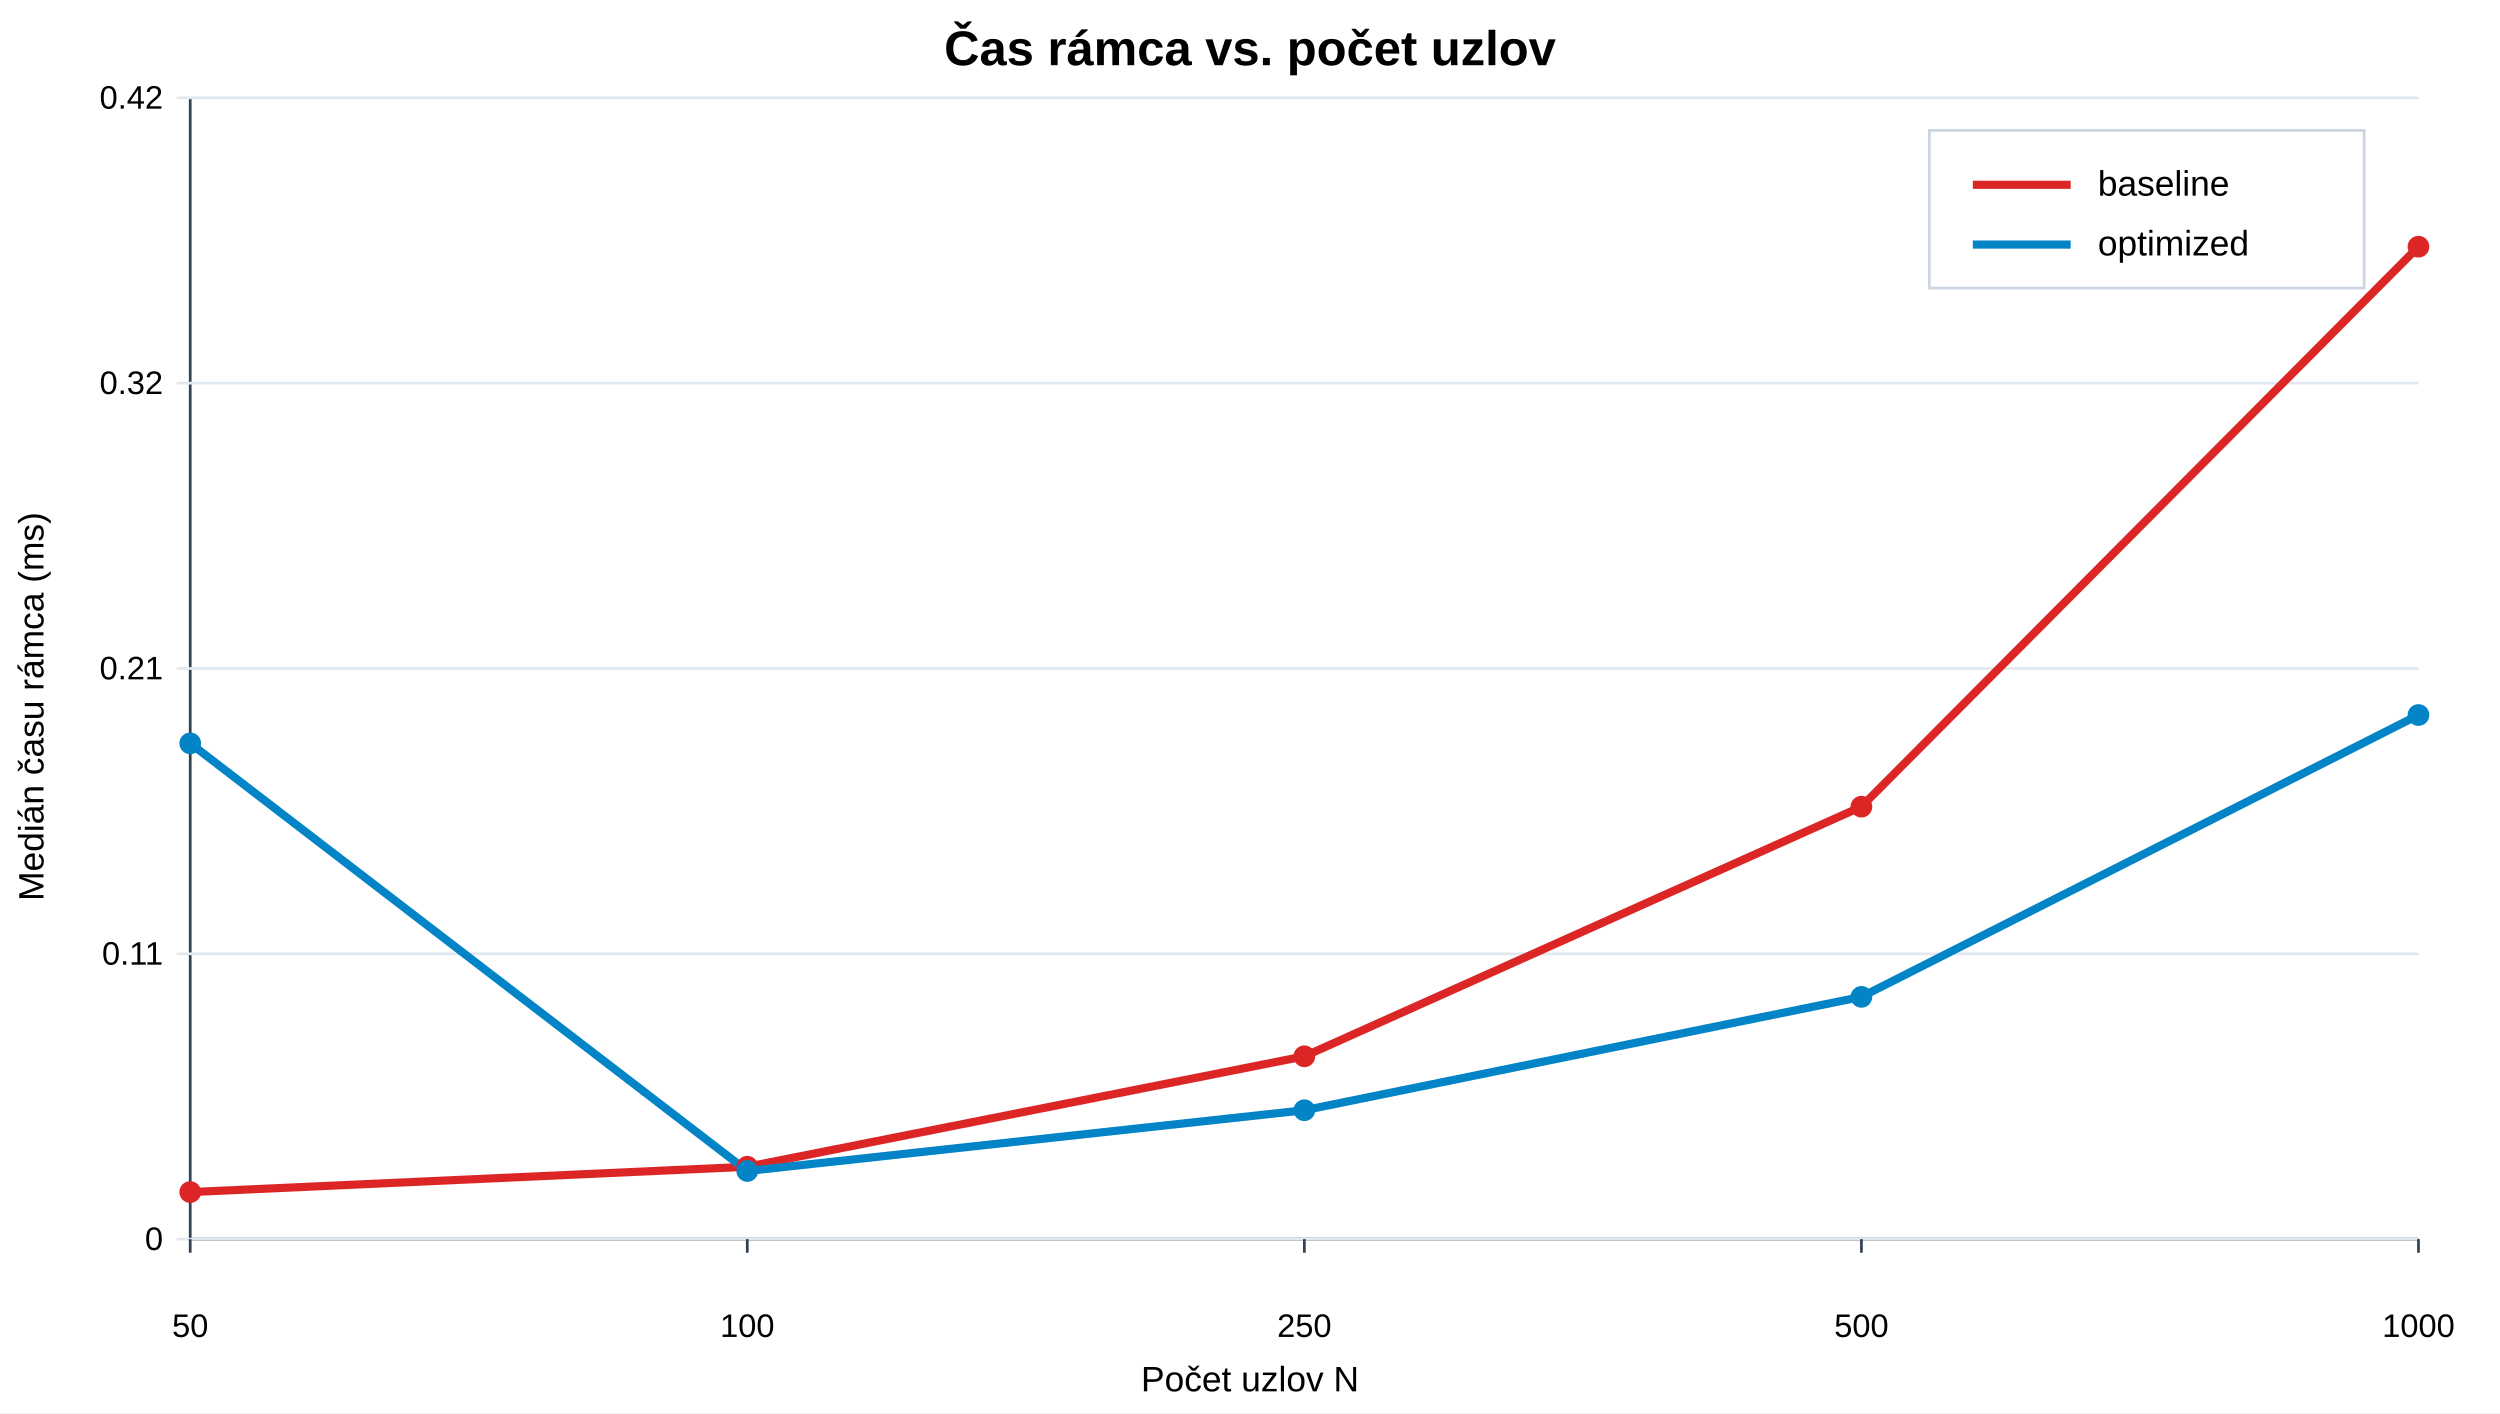
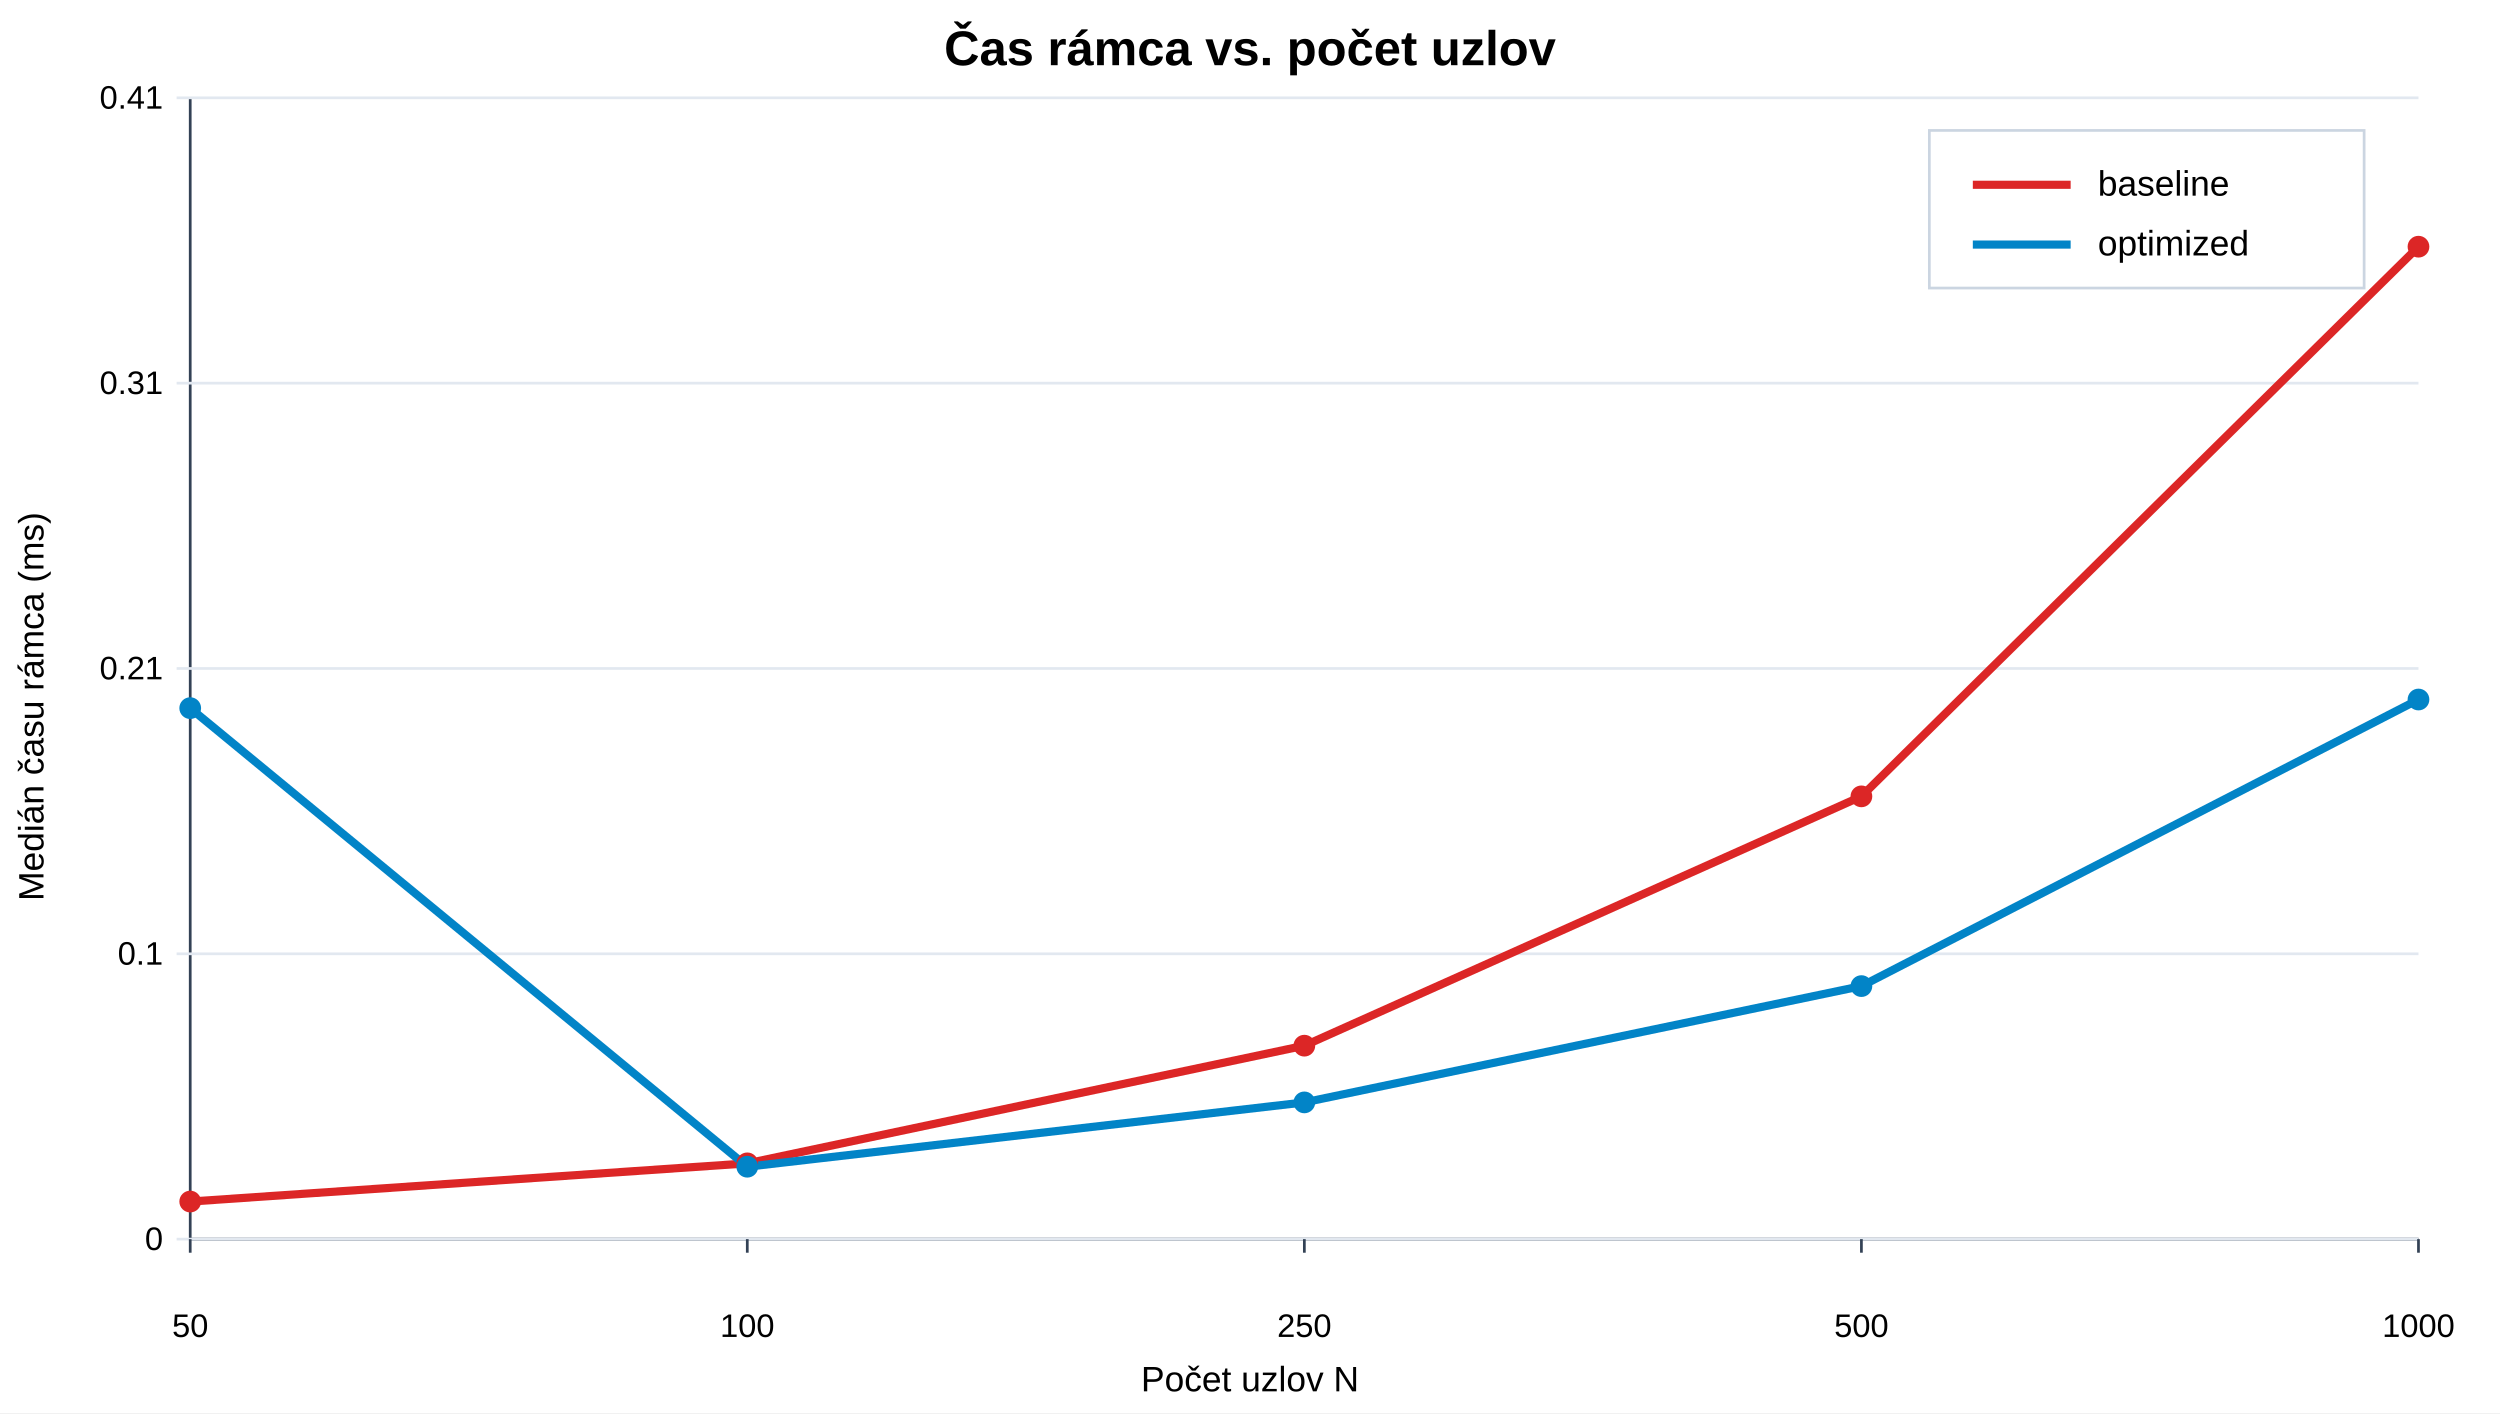
<svg xmlns="http://www.w3.org/2000/svg" width="920" height="520" viewBox="0 0 920 520">
  <rect width="100%" height="100%" fill="#ffffff" />
  <text x="460" y="24" text-anchor="middle" font-family="Arial" font-size="18" font-weight="700">Čas rámca vs. počet uzlov</text>
  <line x1="70" y1="36" x2="70" y2="456" stroke="#334155" />
  <line x1="70" y1="456" x2="890" y2="456" stroke="#334155" />
  <g>
    <line x1="65" y1="456" x2="890" y2="456" stroke="#e2e8f0" />
    <text x="60" y="460" text-anchor="end" font-family="Arial" font-size="12">0</text>
  </g>
  <g>
    <line x1="65" y1="351" x2="890" y2="351" stroke="#e2e8f0" />
-     <text x="60" y="355" text-anchor="end" font-family="Arial" font-size="12">0.11</text>
+     <text x="60" y="355" text-anchor="end" font-family="Arial" font-size="12">0.1</text>
  </g>
  <g>
    <line x1="65" y1="246" x2="890" y2="246" stroke="#e2e8f0" />
    <text x="60" y="250" text-anchor="end" font-family="Arial" font-size="12">0.21</text>
  </g>
  <g>
    <line x1="65" y1="141" x2="890" y2="141" stroke="#e2e8f0" />
-     <text x="60" y="145" text-anchor="end" font-family="Arial" font-size="12">0.32</text>
+     <text x="60" y="145" text-anchor="end" font-family="Arial" font-size="12">0.31</text>
  </g>
  <g>
    <line x1="65" y1="36" x2="890" y2="36" stroke="#e2e8f0" />
-     <text x="60" y="40" text-anchor="end" font-family="Arial" font-size="12">0.42</text>
+     <text x="60" y="40" text-anchor="end" font-family="Arial" font-size="12">0.41</text>
  </g>
  <g>
    <line x1="70" y1="456" x2="70" y2="461" stroke="#334155" />
    <text x="70" y="492" text-anchor="middle" font-family="Arial" font-size="12">50</text>
  </g>
  <g>
    <line x1="275" y1="456" x2="275" y2="461" stroke="#334155" />
    <text x="275" y="492" text-anchor="middle" font-family="Arial" font-size="12">100</text>
  </g>
  <g>
    <line x1="480" y1="456" x2="480" y2="461" stroke="#334155" />
    <text x="480" y="492" text-anchor="middle" font-family="Arial" font-size="12">250</text>
  </g>
  <g>
    <line x1="685" y1="456" x2="685" y2="461" stroke="#334155" />
    <text x="685" y="492" text-anchor="middle" font-family="Arial" font-size="12">500</text>
  </g>
  <g>
    <line x1="890" y1="456" x2="890" y2="461" stroke="#334155" />
    <text x="890" y="492" text-anchor="middle" font-family="Arial" font-size="12">1000</text>
  </g>
-   <polyline points="70,438.683 275,429.363 480,388.716 685,296.851 890,90.783" fill="none" stroke="#dc2626" stroke-width="3" />
-   <polyline points="70,273.551 275,430.923 480,408.564 685,366.842 890,263.126" fill="none" stroke="#0284c7" stroke-width="3" />
-   <circle cx="70" cy="438.683" r="4" fill="#dc2626" />
-   <circle cx="275" cy="429.363" r="4" fill="#dc2626" />
-   <circle cx="480" cy="388.716" r="4" fill="#dc2626" />
-   <circle cx="685" cy="296.851" r="4" fill="#dc2626" />
+   <polyline points="70,442.169 275,428.115 480,384.809 685,293.061 890,90.783" fill="none" stroke="#dc2626" stroke-width="3" />
+   <polyline points="70,260.595 275,429.356 480,405.682 685,362.885 890,257.423" fill="none" stroke="#0284c7" stroke-width="3" />
+   <circle cx="70" cy="442.169" r="4" fill="#dc2626" />
+   <circle cx="275" cy="428.115" r="4" fill="#dc2626" />
+   <circle cx="480" cy="384.809" r="4" fill="#dc2626" />
+   <circle cx="685" cy="293.061" r="4" fill="#dc2626" />
  <circle cx="890" cy="90.783" r="4" fill="#dc2626" />
-   <circle cx="70" cy="273.551" r="4" fill="#0284c7" />
-   <circle cx="275" cy="430.923" r="4" fill="#0284c7" />
-   <circle cx="480" cy="408.564" r="4" fill="#0284c7" />
-   <circle cx="685" cy="366.842" r="4" fill="#0284c7" />
-   <circle cx="890" cy="263.126" r="4" fill="#0284c7" />
+   <circle cx="70" cy="260.595" r="4" fill="#0284c7" />
+   <circle cx="275" cy="429.356" r="4" fill="#0284c7" />
+   <circle cx="480" cy="405.682" r="4" fill="#0284c7" />
+   <circle cx="685" cy="362.885" r="4" fill="#0284c7" />
+   <circle cx="890" cy="257.423" r="4" fill="#0284c7" />
  <text x="460" y="512" text-anchor="middle" font-family="Arial" font-size="13">Počet uzlov N</text>
  <text x="16" y="260" transform="rotate(-90 16 260)" text-anchor="middle" font-family="Arial" font-size="13">Medián času rámca (ms)</text>
  <rect x="710" y="48" width="160" height="58" fill="#ffffff" stroke="#cbd5e1" />
  <line x1="726" y1="68" x2="762" y2="68" stroke="#dc2626" stroke-width="3" />
  <text x="772" y="72" font-family="Arial" font-size="13">baseline</text>
  <line x1="726" y1="90" x2="762" y2="90" stroke="#0284c7" stroke-width="3" />
  <text x="772" y="94" font-family="Arial" font-size="13">optimized</text>
</svg>
